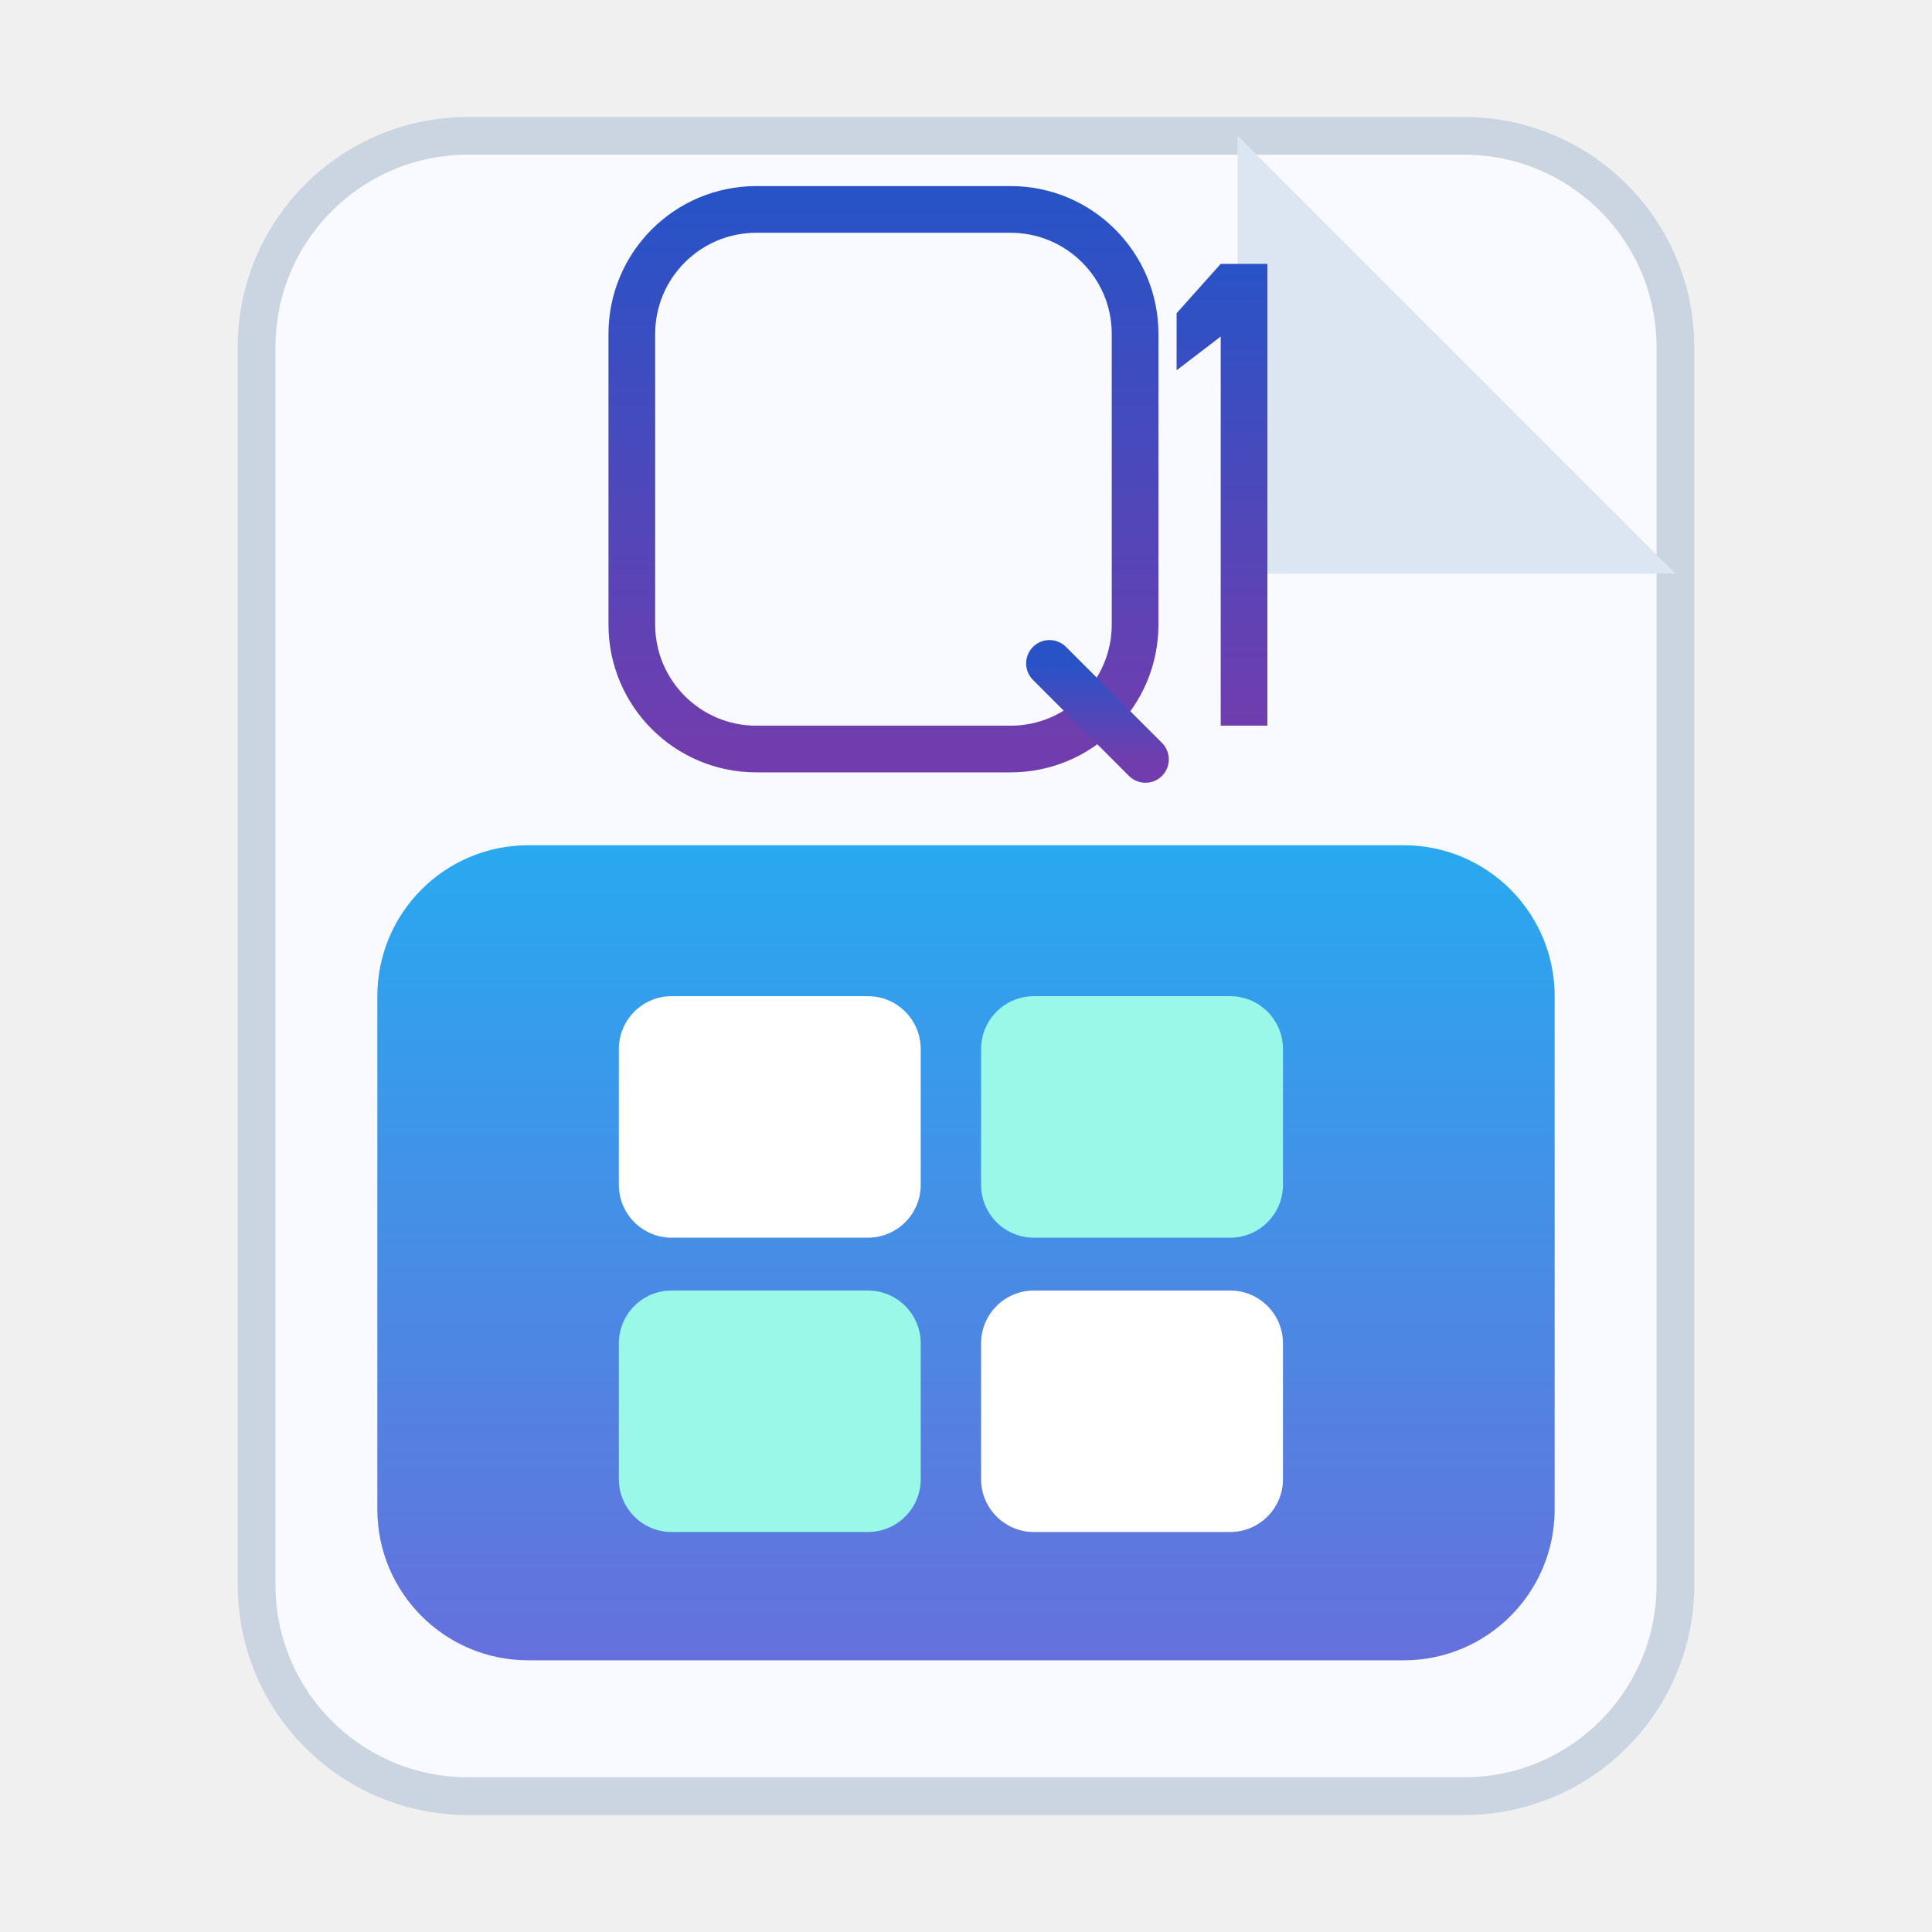
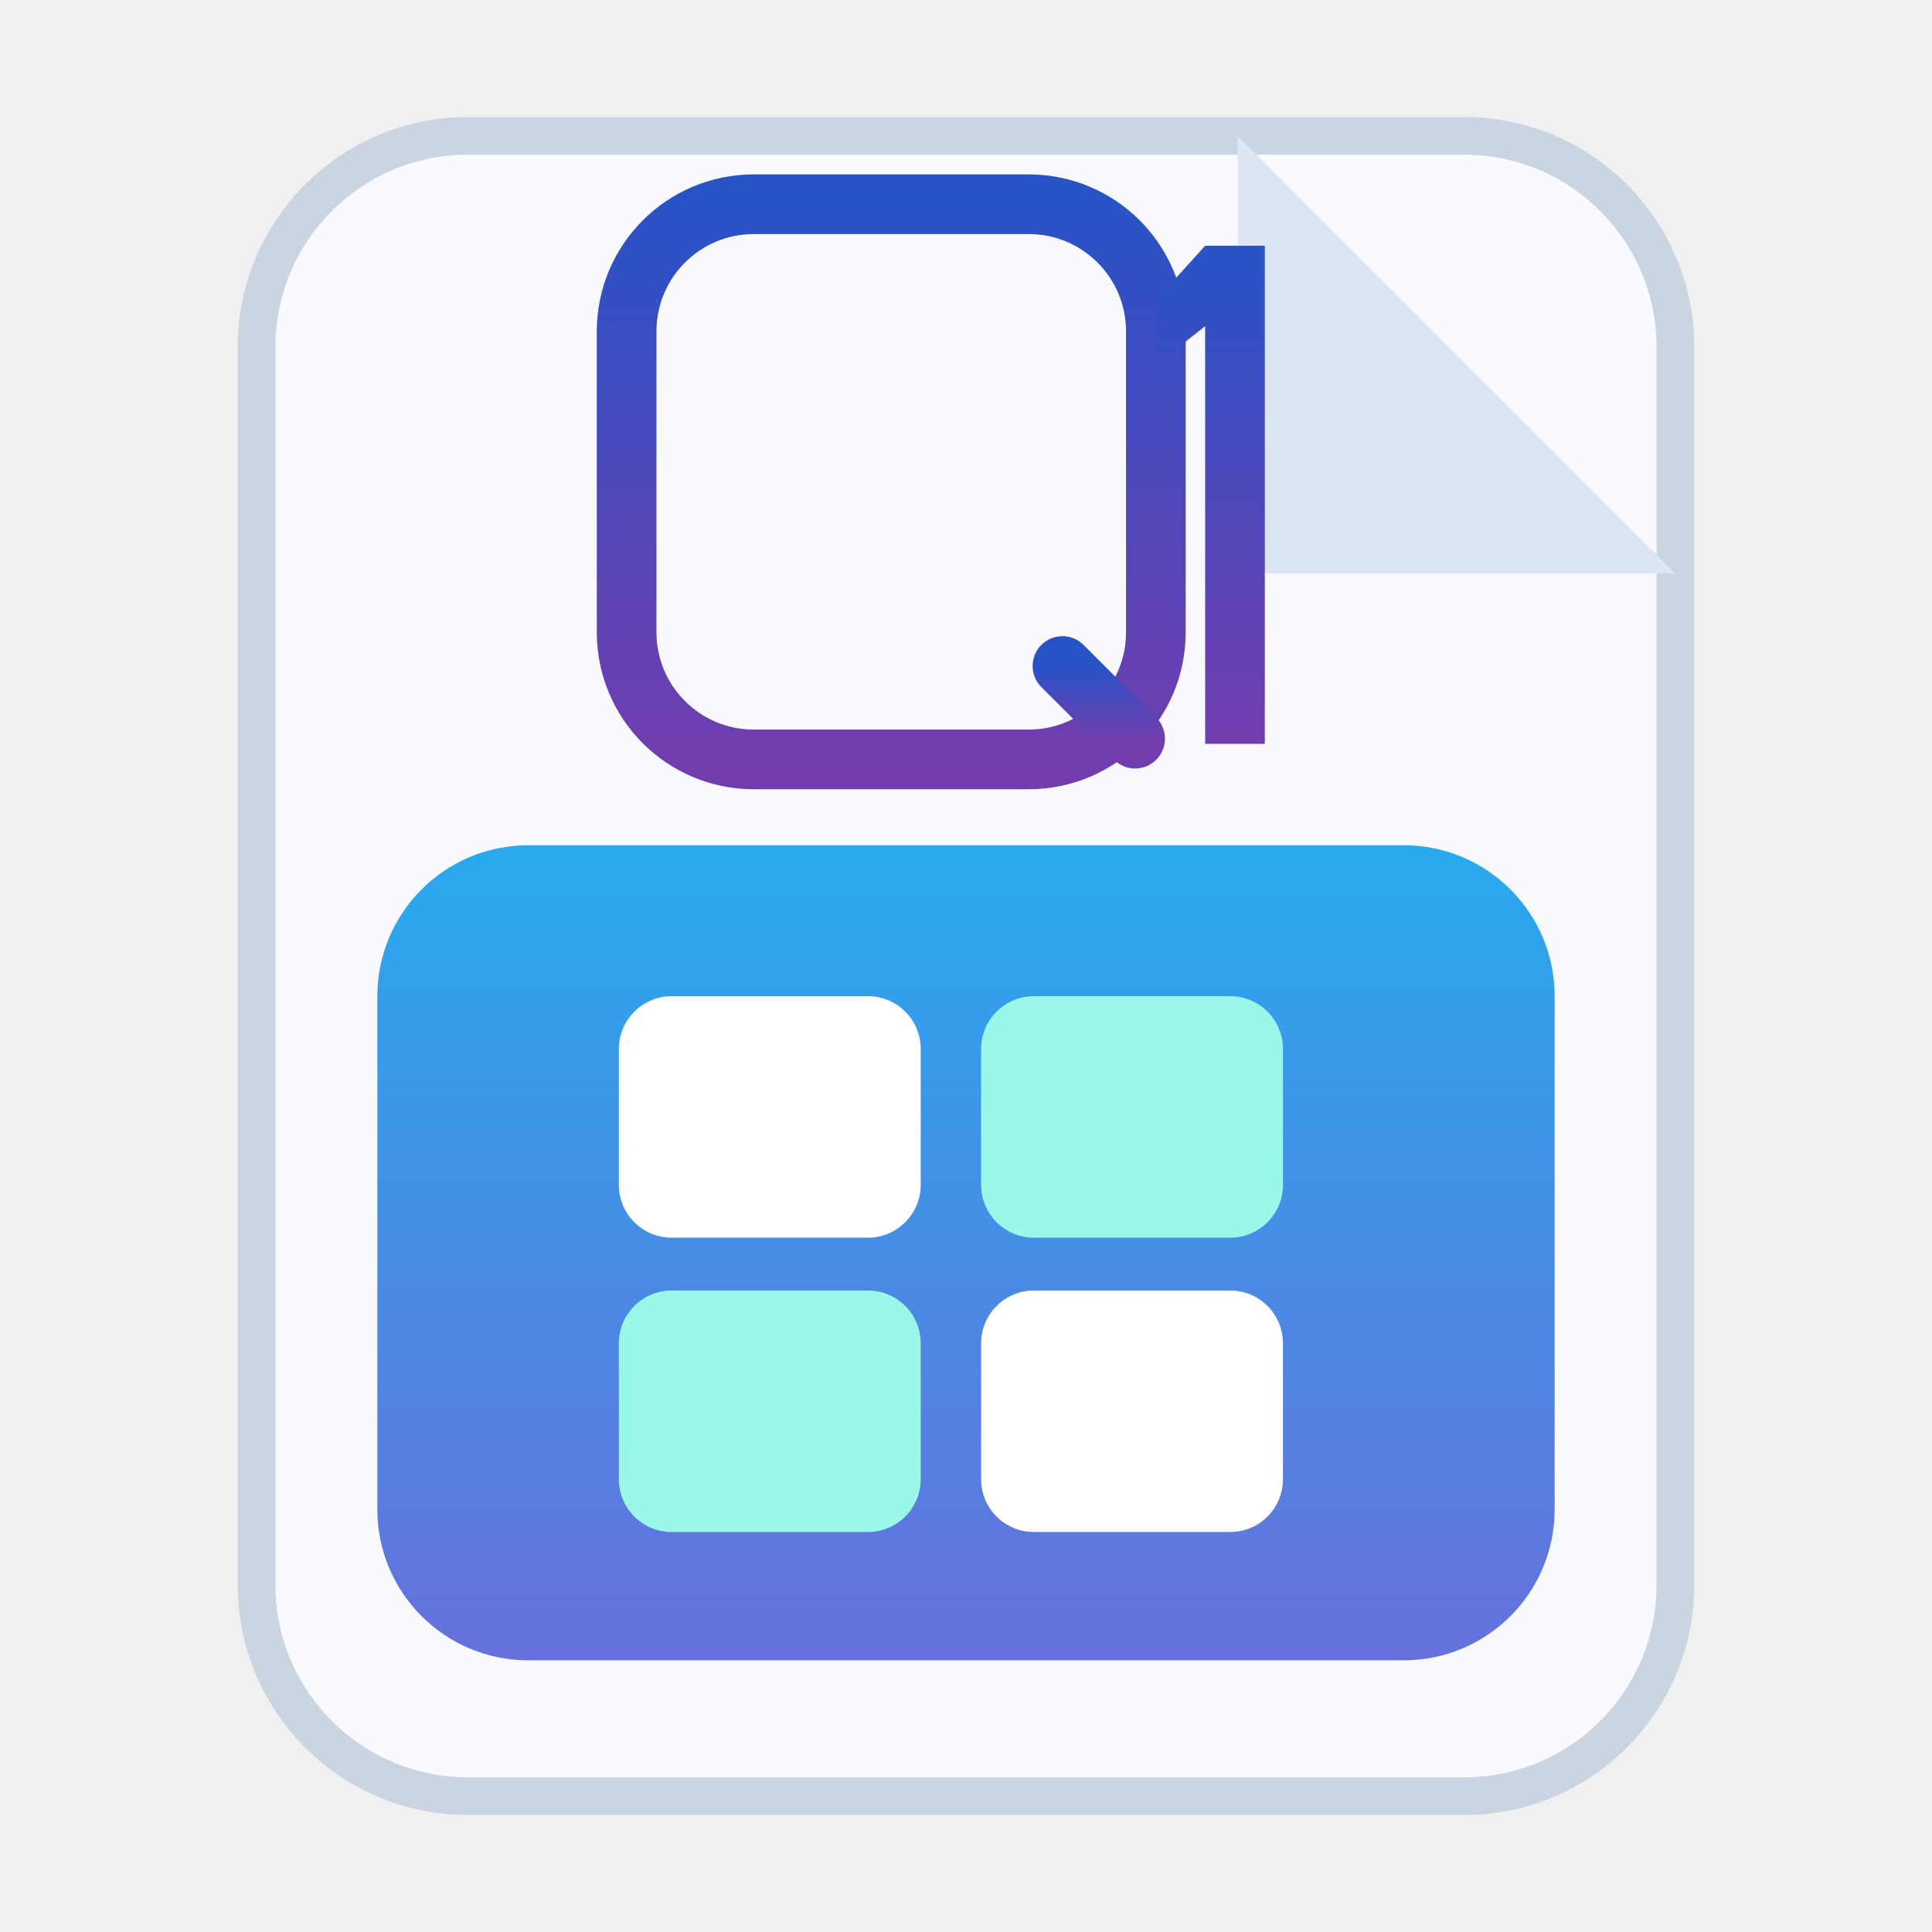
<svg xmlns="http://www.w3.org/2000/svg" width="256" height="256" viewBox="0 0 256 256">
  <defs>
    <linearGradient id="brand" x1="0" y1="0" x2="0" y2="1">
      <stop stop-color="#2853C7" />
      <stop offset="1" stop-color="#713DAE" />
    </linearGradient>
    <linearGradient id="sky" x1="0" y1="0" x2="0" y2="1">
      <stop stop-color="#28A9F0" />
      <stop offset="1" stop-color="#6670DC" />
    </linearGradient>
    <linearGradient id="mint" x1="0" y1="0" x2="0" y2="1">
      <stop stop-color="#ECFFFA" />
      <stop offset="1" stop-color="#B7ECE8" />
    </linearGradient>
    <linearGradient id="lavender" x1="0" y1="0" x2="0" y2="1">
      <stop stop-color="#EEE9FF" />
      <stop offset="1" stop-color="#B5B2F2" />
    </linearGradient>
  </defs>
  <rect x="34" y="18" width="188" height="220" rx="28" fill="#F8FAFF" stroke="#CBD5E1" stroke-width="5" />
  <polygon points="164,18 222,76 164,76" fill="#DCE5F2" />
  <rect x="50" y="112" width="156" height="108" rx="20" fill="url(#sky)" />
  <rect x="82" y="132" width="40" height="32" rx="7" fill="#FFFFFF" />
  <rect x="130" y="132" width="40" height="32" rx="7" fill="#9AF8E9" />
  <rect x="82" y="171" width="40" height="32" rx="7" fill="#9AF8E9" />
  <rect x="130" y="171" width="40" height="32" rx="7" fill="#FFFFFF" />
  <g transform="translate(82 25) scale(.34375)">
-     <rect x="5" y="8" width="194" height="208" rx="48" fill="none" stroke="url(#brand)" stroke-width="18" />
-     <line x1="166" y1="183" x2="203" y2="220" stroke="url(#brand)" stroke-width="18" stroke-linecap="round" />
-     <polygon points="215,48 232,29 250,29 250,207 232,207 232,57 215,70" fill="url(#brand)" />
+     <rect x="3" y="6" width="204" height="214" rx="49" fill="none" stroke="url(#brand)" stroke-width="23" />
+     <line x1="171" y1="184" x2="199" y2="212" stroke="url(#brand)" stroke-width="23" stroke-linecap="round" />
+     <polygon points="207,43 226,22 249,22 249,214 226,214 226,53 207,68" fill="url(#brand)" />
  </g>
</svg>
